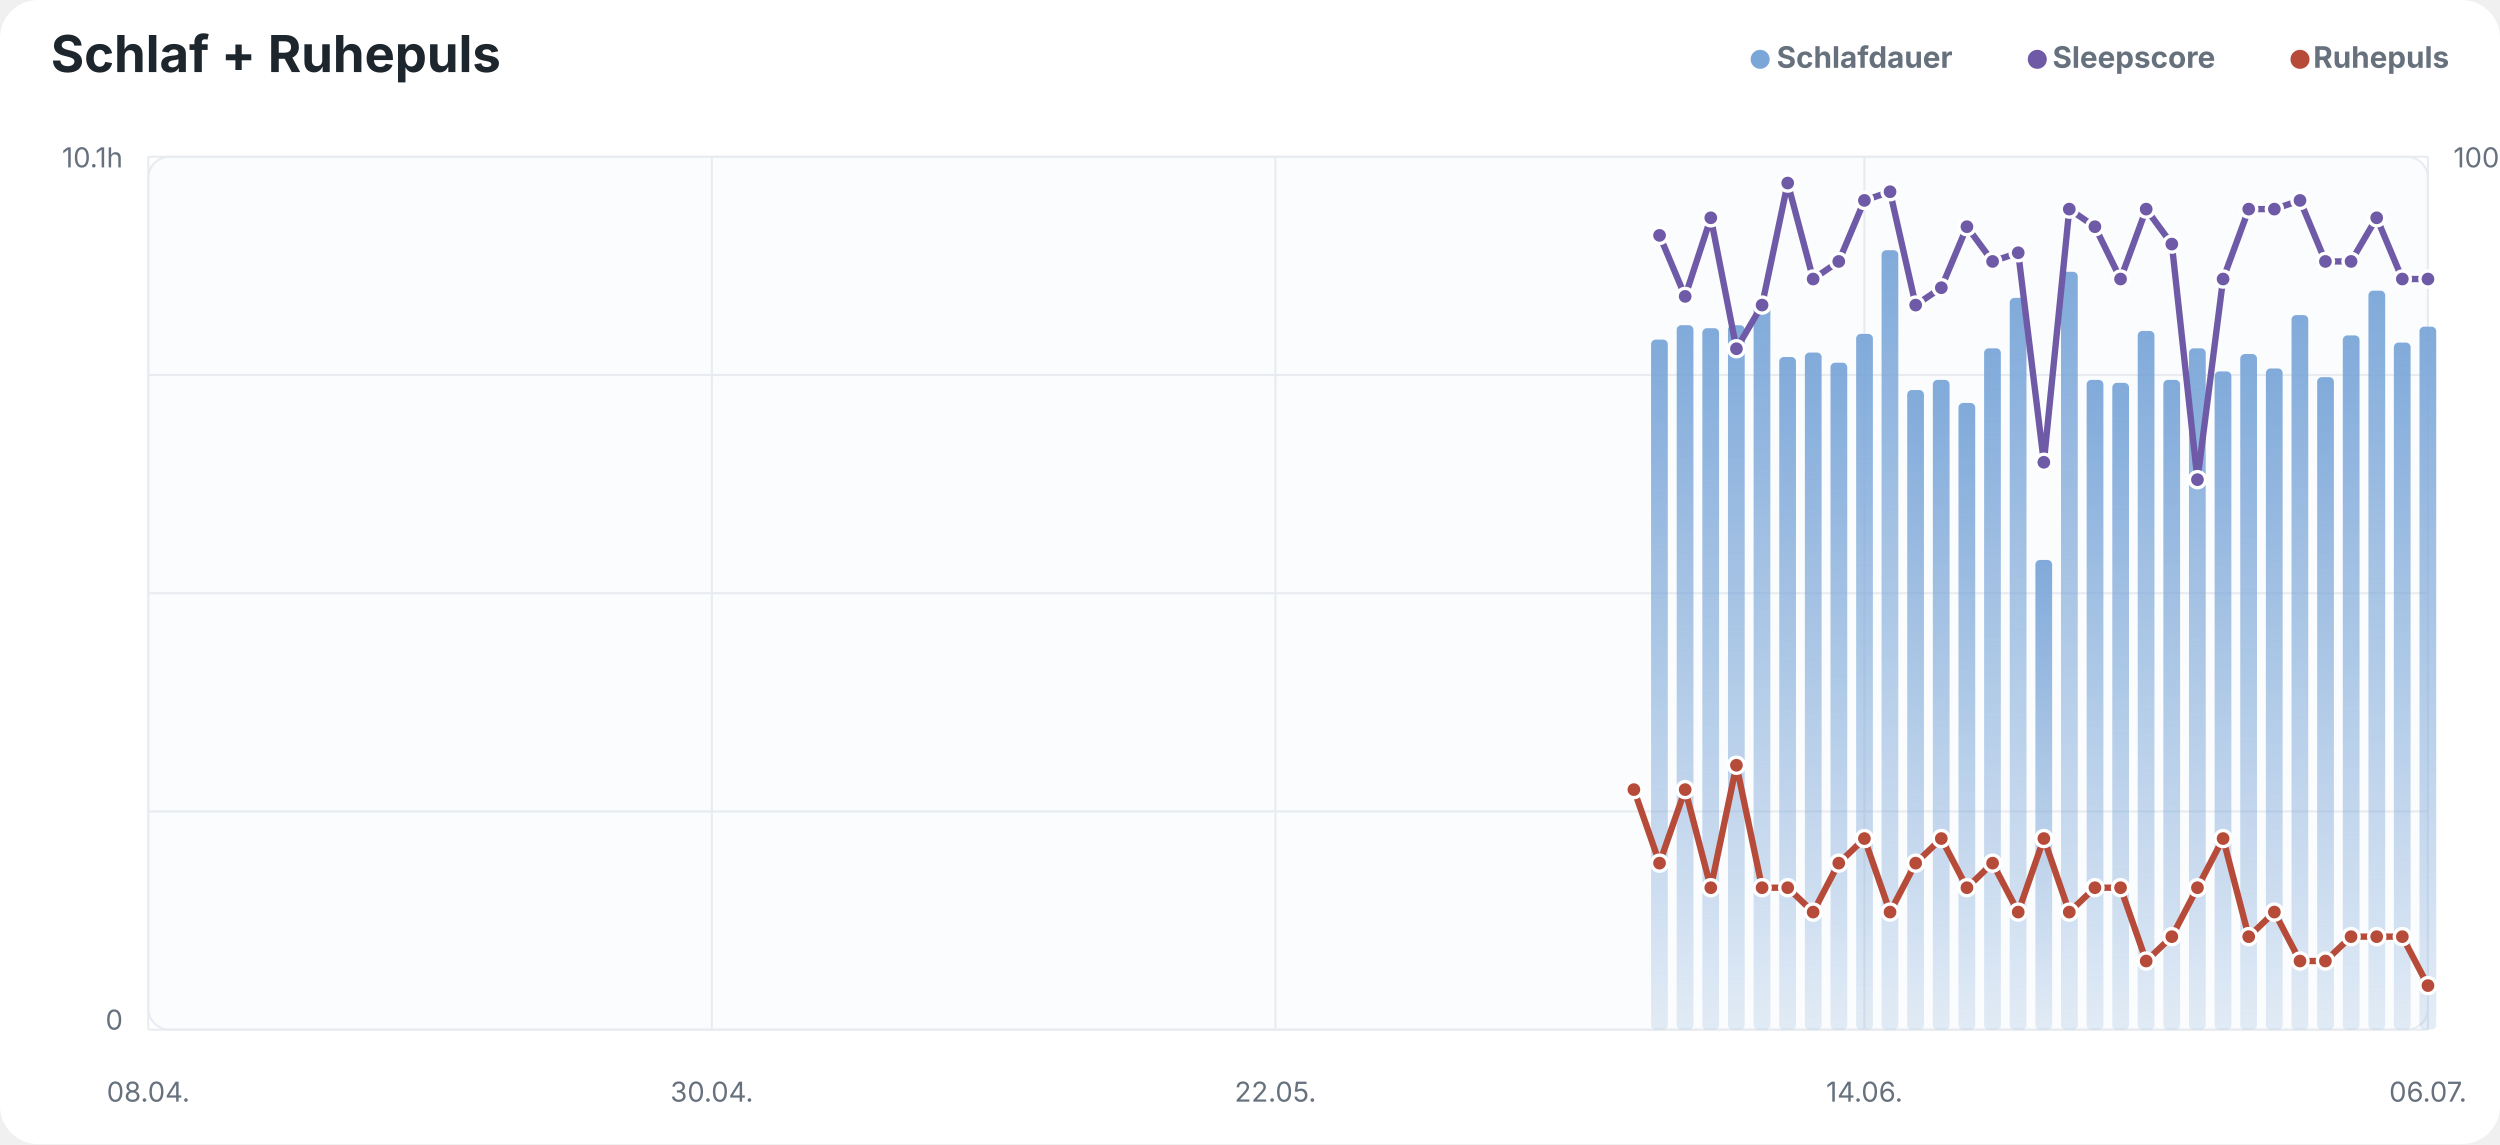
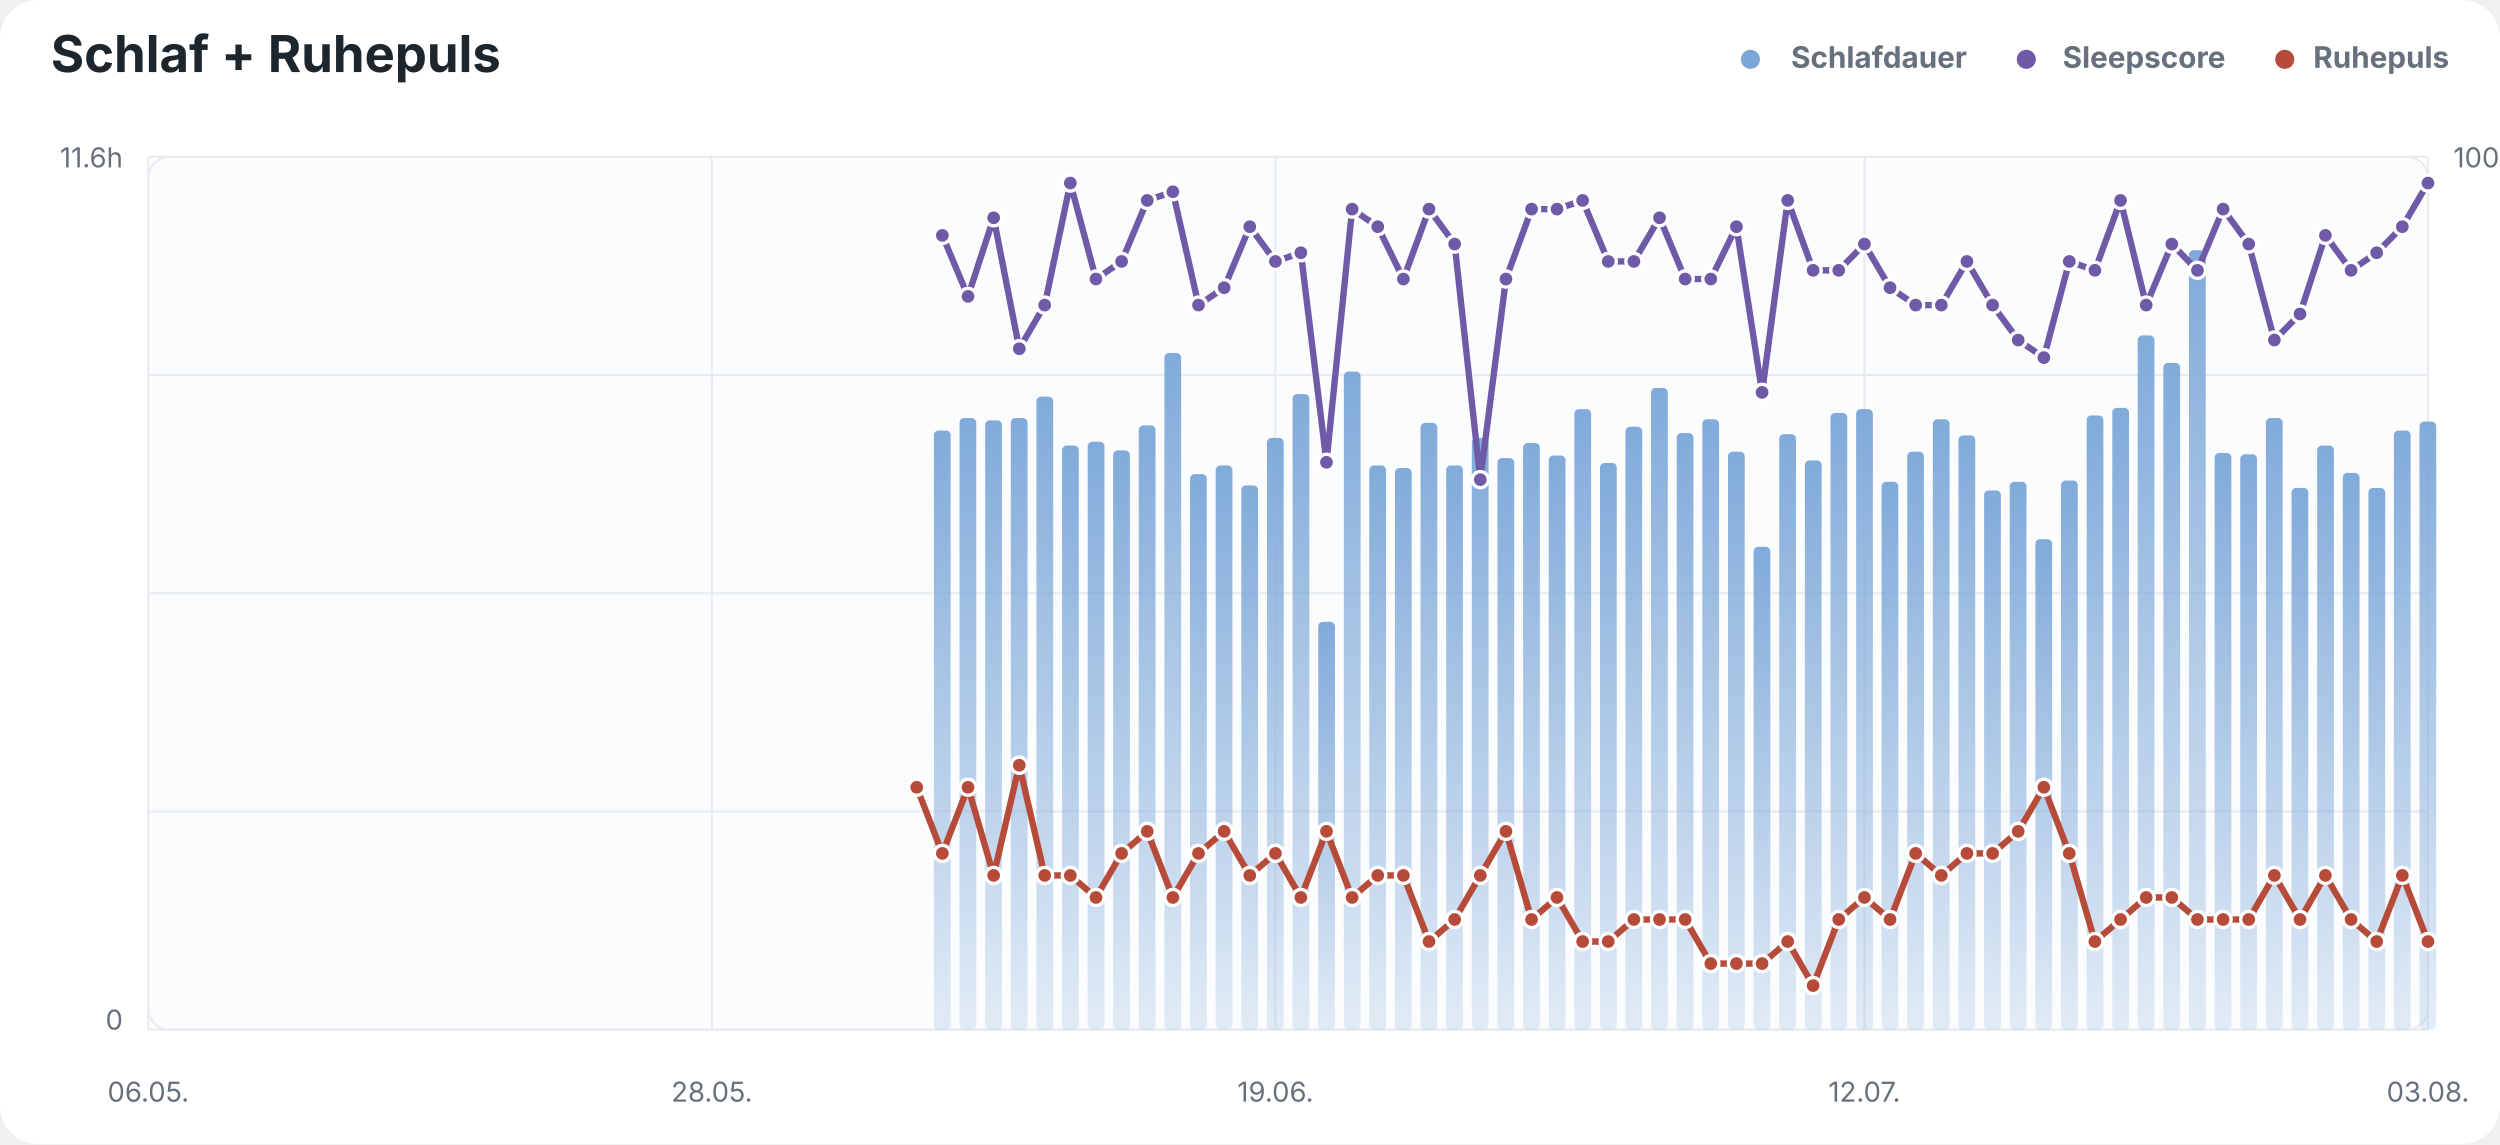
<svg xmlns="http://www.w3.org/2000/svg" viewBox="0 0 1180 540" role="img" aria-label="Schlaf + Ruhepuls">
  <rect x="0" y="0" width="1180" height="540" rx="18" fill="#ffffff" />
  <rect x="70" y="74" width="1076" height="412" rx="10" fill="#fbfcfd" stroke="#e8ecf1" />
  <text x="24" y="34" fill="#1d252d" font-size="24" font-weight="700" font-family="Inter, system-ui, sans-serif">Schlaf + Ruhepuls</text>
  <defs>
    <linearGradient id="sleep-duration-gradient" x1="0" y1="0" x2="0" y2="1">
      <stop offset="0%" stop-color="#7aa6d8" stop-opacity="0.95" />
      <stop offset="100%" stop-color="#7aa6d8" stop-opacity="0.2" />
    </linearGradient>
  </defs>
  <line x1="70" y1="74.0" x2="1146" y2="74.0" stroke="#e8ecf1" stroke-width="1" />
  <line x1="70" y1="177.0" x2="1146" y2="177.0" stroke="#e8ecf1" stroke-width="1" />
  <line x1="70" y1="280.0" x2="1146" y2="280.0" stroke="#e8ecf1" stroke-width="1" />
  <line x1="70" y1="383.0" x2="1146" y2="383.0" stroke="#e8ecf1" stroke-width="1" />
  <line x1="70" y1="486.0" x2="1146" y2="486.0" stroke="#e8ecf1" stroke-width="1" />
  <line x1="70.0" y1="74" x2="70.0" y2="486" stroke="#e8ecf1" stroke-width="1" />
-   <text x="70.0" y="520" text-anchor="middle" fill="#66717d" font-size="13" font-family="Inter, system-ui, sans-serif">08.04.</text>
+   <text x="70.0" y="520" text-anchor="middle" fill="#66717d" font-size="13" font-family="Inter, system-ui, sans-serif">06.05.</text>
  <line x1="336.0" y1="74" x2="336.0" y2="486" stroke="#e8ecf1" stroke-width="1" />
-   <text x="336.0" y="520" text-anchor="middle" fill="#66717d" font-size="13" font-family="Inter, system-ui, sans-serif">30.04.</text>
+   <text x="336.0" y="520" text-anchor="middle" fill="#66717d" font-size="13" font-family="Inter, system-ui, sans-serif">28.05.</text>
  <line x1="602.0" y1="74" x2="602.0" y2="486" stroke="#e8ecf1" stroke-width="1" />
-   <text x="602.0" y="520" text-anchor="middle" fill="#66717d" font-size="13" font-family="Inter, system-ui, sans-serif">22.05.</text>
+   <text x="602.0" y="520" text-anchor="middle" fill="#66717d" font-size="13" font-family="Inter, system-ui, sans-serif">19.06.</text>
  <line x1="880.0" y1="74" x2="880.0" y2="486" stroke="#e8ecf1" stroke-width="1" />
-   <text x="880.0" y="520" text-anchor="middle" fill="#66717d" font-size="13" font-family="Inter, system-ui, sans-serif">14.06.</text>
+   <text x="880.0" y="520" text-anchor="middle" fill="#66717d" font-size="13" font-family="Inter, system-ui, sans-serif">12.07.</text>
  <line x1="1146.0" y1="74" x2="1146.0" y2="486" stroke="#e8ecf1" stroke-width="1" />
-   <text x="1146.0" y="520" text-anchor="middle" fill="#66717d" font-size="13" font-family="Inter, system-ui, sans-serif">06.07.</text>
-   <text x="58" y="79" text-anchor="end" fill="#66717d" font-size="13" font-family="Inter, system-ui, sans-serif">10.1h</text>
+   <text x="1146.0" y="520" text-anchor="middle" fill="#66717d" font-size="13" font-family="Inter, system-ui, sans-serif">03.08.</text>
+   <text x="58" y="79" text-anchor="end" fill="#66717d" font-size="13" font-family="Inter, system-ui, sans-serif">11.6h</text>
  <text x="58" y="486" text-anchor="end" fill="#66717d" font-size="13" font-family="Inter, system-ui, sans-serif">0</text>
  <text x="1158" y="79" fill="#66717d" font-size="13" font-family="Inter, system-ui, sans-serif">100Score</text>
-   <rect x="779.3" y="160.3" width="7.9" height="325.7" rx="2.2" fill="url(#sleep-duration-gradient)" />
-   <rect x="791.4" y="153.5" width="7.9" height="332.5" rx="2.2" fill="url(#sleep-duration-gradient)" />
-   <rect x="803.5" y="154.9" width="7.9" height="331.1" rx="2.2" fill="url(#sleep-duration-gradient)" />
-   <rect x="815.6" y="153.5" width="7.9" height="332.5" rx="2.2" fill="url(#sleep-duration-gradient)" />
-   <rect x="827.7" y="141.9" width="7.9" height="344.1" rx="2.2" fill="url(#sleep-duration-gradient)" />
-   <rect x="839.8" y="168.5" width="7.9" height="317.5" rx="2.2" fill="url(#sleep-duration-gradient)" />
-   <rect x="851.9" y="166.4" width="7.9" height="319.6" rx="2.2" fill="url(#sleep-duration-gradient)" />
-   <rect x="864.0" y="171.2" width="7.9" height="314.8" rx="2.2" fill="url(#sleep-duration-gradient)" />
-   <rect x="876.1" y="157.6" width="7.9" height="328.4" rx="2.2" fill="url(#sleep-duration-gradient)" />
-   <rect x="888.1" y="118.1" width="7.9" height="367.9" rx="2.2" fill="url(#sleep-duration-gradient)" />
-   <rect x="900.2" y="184.1" width="7.9" height="301.9" rx="2.2" fill="url(#sleep-duration-gradient)" />
-   <rect x="912.3" y="179.3" width="7.9" height="306.7" rx="2.2" fill="url(#sleep-duration-gradient)" />
-   <rect x="924.4" y="190.2" width="7.9" height="295.8" rx="2.2" fill="url(#sleep-duration-gradient)" />
-   <rect x="936.5" y="164.4" width="7.9" height="321.6" rx="2.2" fill="url(#sleep-duration-gradient)" />
-   <rect x="948.6" y="140.6" width="7.9" height="345.4" rx="2.2" fill="url(#sleep-duration-gradient)" />
-   <rect x="960.7" y="264.3" width="7.9" height="221.7" rx="2.2" fill="url(#sleep-duration-gradient)" />
-   <rect x="972.8" y="128.3" width="7.9" height="357.7" rx="2.2" fill="url(#sleep-duration-gradient)" />
-   <rect x="984.9" y="179.3" width="7.9" height="306.7" rx="2.2" fill="url(#sleep-duration-gradient)" />
-   <rect x="997.0" y="180.7" width="7.9" height="305.3" rx="2.2" fill="url(#sleep-duration-gradient)" />
-   <rect x="1009.0" y="156.2" width="7.9" height="329.8" rx="2.2" fill="url(#sleep-duration-gradient)" />
-   <rect x="1021.1" y="179.3" width="7.9" height="306.7" rx="2.2" fill="url(#sleep-duration-gradient)" />
-   <rect x="1033.2" y="164.4" width="7.9" height="321.6" rx="2.2" fill="url(#sleep-duration-gradient)" />
-   <rect x="1045.3" y="175.3" width="7.9" height="310.7" rx="2.2" fill="url(#sleep-duration-gradient)" />
-   <rect x="1057.4" y="167.1" width="7.9" height="318.9" rx="2.2" fill="url(#sleep-duration-gradient)" />
-   <rect x="1069.5" y="173.9" width="7.9" height="312.1" rx="2.2" fill="url(#sleep-duration-gradient)" />
-   <rect x="1081.6" y="148.7" width="7.9" height="337.3" rx="2.2" fill="url(#sleep-duration-gradient)" />
-   <rect x="1093.7" y="178.0" width="7.9" height="308.0" rx="2.2" fill="url(#sleep-duration-gradient)" />
-   <rect x="1105.8" y="158.3" width="7.9" height="327.7" rx="2.2" fill="url(#sleep-duration-gradient)" />
-   <rect x="1117.9" y="137.2" width="7.9" height="348.8" rx="2.2" fill="url(#sleep-duration-gradient)" />
-   <rect x="1129.9" y="161.7" width="7.9" height="324.3" rx="2.2" fill="url(#sleep-duration-gradient)" />
-   <rect x="1142.0" y="154.2" width="7.9" height="331.8" rx="2.2" fill="url(#sleep-duration-gradient)" />
-   <polyline points="783.3,111.1 795.4,139.9 807.5,102.8 819.6,164.6 831.7,144.0 843.8,86.4 855.8,131.7 867.9,123.4 880.0,94.6 892.1,90.5 904.2,144.0 916.3,135.8 928.4,107.0 940.5,123.4 952.6,119.3 964.7,218.2 976.7,98.7 988.8,107.0 1000.9,131.7 1013.0,98.7 1025.1,115.2 1037.2,226.4 1049.3,131.7 1061.4,98.7 1073.5,98.7 1085.6,94.6 1097.6,123.4 1109.7,123.4 1121.8,102.8 1133.9,131.7 1146.0,131.7" fill="none" stroke="#6f5aa7" stroke-width="3" stroke-linecap="round" stroke-linejoin="round" />
-   <circle cx="783.3" cy="111.1" r="3.8" fill="#6f5aa7" stroke="#ffffff" stroke-width="1.6" />
-   <circle cx="795.4" cy="139.9" r="3.8" fill="#6f5aa7" stroke="#ffffff" stroke-width="1.6" />
-   <circle cx="807.5" cy="102.8" r="3.8" fill="#6f5aa7" stroke="#ffffff" stroke-width="1.6" />
-   <circle cx="819.6" cy="164.6" r="3.8" fill="#6f5aa7" stroke="#ffffff" stroke-width="1.6" />
-   <circle cx="831.7" cy="144.0" r="3.8" fill="#6f5aa7" stroke="#ffffff" stroke-width="1.6" />
-   <circle cx="843.8" cy="86.4" r="3.8" fill="#6f5aa7" stroke="#ffffff" stroke-width="1.6" />
-   <circle cx="855.8" cy="131.7" r="3.8" fill="#6f5aa7" stroke="#ffffff" stroke-width="1.6" />
-   <circle cx="867.9" cy="123.4" r="3.8" fill="#6f5aa7" stroke="#ffffff" stroke-width="1.6" />
-   <circle cx="880.0" cy="94.6" r="3.8" fill="#6f5aa7" stroke="#ffffff" stroke-width="1.6" />
-   <circle cx="892.1" cy="90.5" r="3.8" fill="#6f5aa7" stroke="#ffffff" stroke-width="1.6" />
+   <rect x="440.8" y="203.2" width="7.9" height="282.8" rx="2.2" fill="url(#sleep-duration-gradient)" />
+   <rect x="452.9" y="197.3" width="7.9" height="288.7" rx="2.2" fill="url(#sleep-duration-gradient)" />
+   <rect x="465.0" y="198.4" width="7.9" height="287.6" rx="2.2" fill="url(#sleep-duration-gradient)" />
+   <rect x="477.1" y="197.3" width="7.9" height="288.7" rx="2.2" fill="url(#sleep-duration-gradient)" />
+   <rect x="489.2" y="187.2" width="7.9" height="298.8" rx="2.2" fill="url(#sleep-duration-gradient)" />
+   <rect x="501.3" y="210.3" width="7.9" height="275.7" rx="2.2" fill="url(#sleep-duration-gradient)" />
+   <rect x="513.4" y="208.5" width="7.9" height="277.5" rx="2.2" fill="url(#sleep-duration-gradient)" />
+   <rect x="525.4" y="212.6" width="7.9" height="273.4" rx="2.2" fill="url(#sleep-duration-gradient)" />
+   <rect x="537.5" y="200.8" width="7.9" height="285.2" rx="2.2" fill="url(#sleep-duration-gradient)" />
+   <rect x="549.6" y="166.6" width="7.9" height="319.4" rx="2.2" fill="url(#sleep-duration-gradient)" />
+   <rect x="561.7" y="223.8" width="7.9" height="262.2" rx="2.2" fill="url(#sleep-duration-gradient)" />
+   <rect x="573.8" y="219.7" width="7.9" height="266.3" rx="2.2" fill="url(#sleep-duration-gradient)" />
+   <rect x="585.9" y="229.1" width="7.9" height="256.9" rx="2.2" fill="url(#sleep-duration-gradient)" />
+   <rect x="598.0" y="206.7" width="7.9" height="279.3" rx="2.2" fill="url(#sleep-duration-gradient)" />
+   <rect x="610.1" y="186.0" width="7.9" height="300.0" rx="2.2" fill="url(#sleep-duration-gradient)" />
+   <rect x="622.2" y="293.5" width="7.9" height="192.5" rx="2.2" fill="url(#sleep-duration-gradient)" />
+   <rect x="634.3" y="175.4" width="7.9" height="310.6" rx="2.2" fill="url(#sleep-duration-gradient)" />
+   <rect x="646.3" y="219.7" width="7.9" height="266.3" rx="2.2" fill="url(#sleep-duration-gradient)" />
+   <rect x="658.4" y="220.9" width="7.9" height="265.1" rx="2.2" fill="url(#sleep-duration-gradient)" />
+   <rect x="670.5" y="199.6" width="7.9" height="286.4" rx="2.2" fill="url(#sleep-duration-gradient)" />
+   <rect x="682.6" y="219.7" width="7.9" height="266.3" rx="2.2" fill="url(#sleep-duration-gradient)" />
+   <rect x="694.7" y="206.7" width="7.9" height="279.3" rx="2.2" fill="url(#sleep-duration-gradient)" />
+   <rect x="706.8" y="216.2" width="7.9" height="269.8" rx="2.2" fill="url(#sleep-duration-gradient)" />
+   <rect x="718.9" y="209.1" width="7.9" height="276.9" rx="2.2" fill="url(#sleep-duration-gradient)" />
+   <rect x="731.0" y="215.0" width="7.9" height="271.0" rx="2.2" fill="url(#sleep-duration-gradient)" />
+   <rect x="743.1" y="193.1" width="7.9" height="292.9" rx="2.2" fill="url(#sleep-duration-gradient)" />
+   <rect x="755.2" y="218.5" width="7.9" height="267.5" rx="2.2" fill="url(#sleep-duration-gradient)" />
+   <rect x="767.2" y="201.4" width="7.9" height="284.6" rx="2.2" fill="url(#sleep-duration-gradient)" />
+   <rect x="779.3" y="183.1" width="7.9" height="302.9" rx="2.2" fill="url(#sleep-duration-gradient)" />
+   <rect x="791.4" y="204.4" width="7.9" height="281.6" rx="2.2" fill="url(#sleep-duration-gradient)" />
+   <rect x="803.5" y="197.9" width="7.9" height="288.1" rx="2.2" fill="url(#sleep-duration-gradient)" />
+   <rect x="815.6" y="213.2" width="7.9" height="272.8" rx="2.2" fill="url(#sleep-duration-gradient)" />
+   <rect x="827.7" y="258.1" width="7.9" height="227.9" rx="2.2" fill="url(#sleep-duration-gradient)" />
+   <rect x="839.8" y="204.9" width="7.9" height="281.1" rx="2.2" fill="url(#sleep-duration-gradient)" />
+   <rect x="851.9" y="217.3" width="7.9" height="268.7" rx="2.2" fill="url(#sleep-duration-gradient)" />
+   <rect x="864.0" y="194.9" width="7.9" height="291.1" rx="2.2" fill="url(#sleep-duration-gradient)" />
+   <rect x="876.1" y="193.1" width="7.9" height="292.9" rx="2.2" fill="url(#sleep-duration-gradient)" />
+   <rect x="888.1" y="227.4" width="7.9" height="258.6" rx="2.2" fill="url(#sleep-duration-gradient)" />
+   <rect x="900.2" y="213.2" width="7.9" height="272.8" rx="2.2" fill="url(#sleep-duration-gradient)" />
+   <rect x="912.3" y="197.9" width="7.9" height="288.1" rx="2.2" fill="url(#sleep-duration-gradient)" />
+   <rect x="924.4" y="205.5" width="7.9" height="280.5" rx="2.2" fill="url(#sleep-duration-gradient)" />
+   <rect x="936.5" y="231.5" width="7.9" height="254.5" rx="2.2" fill="url(#sleep-duration-gradient)" />
+   <rect x="948.6" y="227.4" width="7.9" height="258.6" rx="2.2" fill="url(#sleep-duration-gradient)" />
+   <rect x="960.7" y="254.5" width="7.9" height="231.5" rx="2.2" fill="url(#sleep-duration-gradient)" />
+   <rect x="972.8" y="226.8" width="7.9" height="259.2" rx="2.2" fill="url(#sleep-duration-gradient)" />
+   <rect x="984.9" y="196.1" width="7.9" height="289.9" rx="2.2" fill="url(#sleep-duration-gradient)" />
+   <rect x="997.0" y="192.5" width="7.9" height="293.5" rx="2.2" fill="url(#sleep-duration-gradient)" />
+   <rect x="1009.0" y="158.3" width="7.9" height="327.7" rx="2.2" fill="url(#sleep-duration-gradient)" />
+   <rect x="1021.1" y="171.3" width="7.9" height="314.7" rx="2.2" fill="url(#sleep-duration-gradient)" />
+   <rect x="1033.2" y="118.1" width="7.9" height="367.9" rx="2.2" fill="url(#sleep-duration-gradient)" />
+   <rect x="1045.3" y="213.8" width="7.9" height="272.2" rx="2.2" fill="url(#sleep-duration-gradient)" />
+   <rect x="1057.4" y="214.4" width="7.9" height="271.6" rx="2.2" fill="url(#sleep-duration-gradient)" />
+   <rect x="1069.5" y="197.3" width="7.9" height="288.7" rx="2.2" fill="url(#sleep-duration-gradient)" />
+   <rect x="1081.6" y="230.3" width="7.9" height="255.7" rx="2.2" fill="url(#sleep-duration-gradient)" />
+   <rect x="1093.7" y="210.3" width="7.9" height="275.7" rx="2.2" fill="url(#sleep-duration-gradient)" />
+   <rect x="1105.8" y="223.2" width="7.9" height="262.8" rx="2.2" fill="url(#sleep-duration-gradient)" />
+   <rect x="1117.9" y="230.3" width="7.9" height="255.7" rx="2.2" fill="url(#sleep-duration-gradient)" />
+   <rect x="1129.9" y="203.2" width="7.9" height="282.8" rx="2.2" fill="url(#sleep-duration-gradient)" />
+   <rect x="1142.0" y="199.0" width="7.9" height="287.0" rx="2.2" fill="url(#sleep-duration-gradient)" />
+   <polyline points="444.8,111.1 456.9,139.9 469.0,102.8 481.1,164.6 493.1,144.0 505.2,86.4 517.3,131.7 529.4,123.4 541.5,94.6 553.6,90.5 565.7,144.0 577.8,135.8 589.9,107.0 602.0,123.4 614.0,119.3 626.1,218.2 638.2,98.7 650.3,107.0 662.4,131.7 674.5,98.7 686.6,115.2 698.7,226.4 710.8,131.7 722.9,98.7 734.9,98.7 747.0,94.6 759.1,123.4 771.2,123.4 783.3,102.8 795.4,131.7 807.5,131.7 819.6,107.0 831.7,185.2 843.8,94.6 855.8,127.6 867.9,127.6 880.0,115.2 892.1,135.8 904.2,144.0 916.3,144.0 928.4,123.4 940.5,144.0 952.6,160.5 964.7,168.8 976.7,123.4 988.8,127.6 1000.9,94.6 1013.0,144.0 1025.1,115.2 1037.2,127.6 1049.3,98.7 1061.4,115.2 1073.5,160.5 1085.6,148.2 1097.6,111.1 1109.7,127.6 1121.8,119.3 1133.9,107.0 1146.0,86.4" fill="none" stroke="#6f5aa7" stroke-width="3" stroke-linecap="round" stroke-linejoin="round" />
+   <circle cx="444.8" cy="111.1" r="3.8" fill="#6f5aa7" stroke="#ffffff" stroke-width="1.6" />
+   <circle cx="456.9" cy="139.9" r="3.8" fill="#6f5aa7" stroke="#ffffff" stroke-width="1.6" />
+   <circle cx="469.0" cy="102.8" r="3.8" fill="#6f5aa7" stroke="#ffffff" stroke-width="1.6" />
+   <circle cx="481.1" cy="164.6" r="3.8" fill="#6f5aa7" stroke="#ffffff" stroke-width="1.6" />
+   <circle cx="493.1" cy="144.0" r="3.8" fill="#6f5aa7" stroke="#ffffff" stroke-width="1.6" />
+   <circle cx="505.2" cy="86.4" r="3.8" fill="#6f5aa7" stroke="#ffffff" stroke-width="1.6" />
+   <circle cx="517.3" cy="131.7" r="3.8" fill="#6f5aa7" stroke="#ffffff" stroke-width="1.6" />
+   <circle cx="529.4" cy="123.4" r="3.8" fill="#6f5aa7" stroke="#ffffff" stroke-width="1.6" />
+   <circle cx="541.5" cy="94.6" r="3.8" fill="#6f5aa7" stroke="#ffffff" stroke-width="1.6" />
+   <circle cx="553.6" cy="90.5" r="3.8" fill="#6f5aa7" stroke="#ffffff" stroke-width="1.6" />
+   <circle cx="565.7" cy="144.0" r="3.8" fill="#6f5aa7" stroke="#ffffff" stroke-width="1.6" />
+   <circle cx="577.8" cy="135.8" r="3.8" fill="#6f5aa7" stroke="#ffffff" stroke-width="1.6" />
+   <circle cx="589.9" cy="107.0" r="3.8" fill="#6f5aa7" stroke="#ffffff" stroke-width="1.6" />
+   <circle cx="602.0" cy="123.4" r="3.8" fill="#6f5aa7" stroke="#ffffff" stroke-width="1.6" />
+   <circle cx="614.0" cy="119.3" r="3.8" fill="#6f5aa7" stroke="#ffffff" stroke-width="1.6" />
+   <circle cx="626.1" cy="218.2" r="3.8" fill="#6f5aa7" stroke="#ffffff" stroke-width="1.6" />
+   <circle cx="638.2" cy="98.7" r="3.8" fill="#6f5aa7" stroke="#ffffff" stroke-width="1.6" />
+   <circle cx="650.3" cy="107.0" r="3.8" fill="#6f5aa7" stroke="#ffffff" stroke-width="1.6" />
+   <circle cx="662.4" cy="131.7" r="3.8" fill="#6f5aa7" stroke="#ffffff" stroke-width="1.6" />
+   <circle cx="674.5" cy="98.7" r="3.8" fill="#6f5aa7" stroke="#ffffff" stroke-width="1.6" />
+   <circle cx="686.6" cy="115.2" r="3.8" fill="#6f5aa7" stroke="#ffffff" stroke-width="1.6" />
+   <circle cx="698.7" cy="226.4" r="3.8" fill="#6f5aa7" stroke="#ffffff" stroke-width="1.6" />
+   <circle cx="710.8" cy="131.7" r="3.8" fill="#6f5aa7" stroke="#ffffff" stroke-width="1.6" />
+   <circle cx="722.9" cy="98.7" r="3.8" fill="#6f5aa7" stroke="#ffffff" stroke-width="1.6" />
+   <circle cx="734.9" cy="98.7" r="3.8" fill="#6f5aa7" stroke="#ffffff" stroke-width="1.6" />
+   <circle cx="747.0" cy="94.6" r="3.8" fill="#6f5aa7" stroke="#ffffff" stroke-width="1.6" />
+   <circle cx="759.1" cy="123.4" r="3.8" fill="#6f5aa7" stroke="#ffffff" stroke-width="1.6" />
+   <circle cx="771.2" cy="123.4" r="3.8" fill="#6f5aa7" stroke="#ffffff" stroke-width="1.6" />
+   <circle cx="783.3" cy="102.8" r="3.8" fill="#6f5aa7" stroke="#ffffff" stroke-width="1.6" />
+   <circle cx="795.4" cy="131.7" r="3.8" fill="#6f5aa7" stroke="#ffffff" stroke-width="1.6" />
+   <circle cx="807.5" cy="131.7" r="3.8" fill="#6f5aa7" stroke="#ffffff" stroke-width="1.6" />
+   <circle cx="819.6" cy="107.0" r="3.8" fill="#6f5aa7" stroke="#ffffff" stroke-width="1.6" />
+   <circle cx="831.7" cy="185.2" r="3.8" fill="#6f5aa7" stroke="#ffffff" stroke-width="1.6" />
+   <circle cx="843.8" cy="94.6" r="3.8" fill="#6f5aa7" stroke="#ffffff" stroke-width="1.6" />
+   <circle cx="855.8" cy="127.6" r="3.8" fill="#6f5aa7" stroke="#ffffff" stroke-width="1.6" />
+   <circle cx="867.9" cy="127.6" r="3.8" fill="#6f5aa7" stroke="#ffffff" stroke-width="1.6" />
+   <circle cx="880.0" cy="115.2" r="3.8" fill="#6f5aa7" stroke="#ffffff" stroke-width="1.6" />
+   <circle cx="892.1" cy="135.8" r="3.8" fill="#6f5aa7" stroke="#ffffff" stroke-width="1.6" />
  <circle cx="904.2" cy="144.0" r="3.8" fill="#6f5aa7" stroke="#ffffff" stroke-width="1.6" />
-   <circle cx="916.3" cy="135.8" r="3.8" fill="#6f5aa7" stroke="#ffffff" stroke-width="1.6" />
-   <circle cx="928.4" cy="107.0" r="3.8" fill="#6f5aa7" stroke="#ffffff" stroke-width="1.6" />
-   <circle cx="940.5" cy="123.4" r="3.8" fill="#6f5aa7" stroke="#ffffff" stroke-width="1.6" />
-   <circle cx="952.6" cy="119.3" r="3.8" fill="#6f5aa7" stroke="#ffffff" stroke-width="1.6" />
-   <circle cx="964.7" cy="218.2" r="3.8" fill="#6f5aa7" stroke="#ffffff" stroke-width="1.6" />
-   <circle cx="976.7" cy="98.7" r="3.8" fill="#6f5aa7" stroke="#ffffff" stroke-width="1.6" />
-   <circle cx="988.8" cy="107.0" r="3.8" fill="#6f5aa7" stroke="#ffffff" stroke-width="1.6" />
-   <circle cx="1000.9" cy="131.7" r="3.8" fill="#6f5aa7" stroke="#ffffff" stroke-width="1.6" />
-   <circle cx="1013.0" cy="98.7" r="3.8" fill="#6f5aa7" stroke="#ffffff" stroke-width="1.6" />
+   <circle cx="916.3" cy="144.0" r="3.8" fill="#6f5aa7" stroke="#ffffff" stroke-width="1.6" />
+   <circle cx="928.4" cy="123.4" r="3.8" fill="#6f5aa7" stroke="#ffffff" stroke-width="1.6" />
+   <circle cx="940.5" cy="144.0" r="3.8" fill="#6f5aa7" stroke="#ffffff" stroke-width="1.6" />
+   <circle cx="952.6" cy="160.5" r="3.8" fill="#6f5aa7" stroke="#ffffff" stroke-width="1.6" />
+   <circle cx="964.7" cy="168.8" r="3.8" fill="#6f5aa7" stroke="#ffffff" stroke-width="1.6" />
+   <circle cx="976.7" cy="123.4" r="3.8" fill="#6f5aa7" stroke="#ffffff" stroke-width="1.6" />
+   <circle cx="988.8" cy="127.6" r="3.8" fill="#6f5aa7" stroke="#ffffff" stroke-width="1.6" />
+   <circle cx="1000.9" cy="94.6" r="3.8" fill="#6f5aa7" stroke="#ffffff" stroke-width="1.6" />
+   <circle cx="1013.0" cy="144.0" r="3.8" fill="#6f5aa7" stroke="#ffffff" stroke-width="1.6" />
  <circle cx="1025.1" cy="115.2" r="3.8" fill="#6f5aa7" stroke="#ffffff" stroke-width="1.6" />
-   <circle cx="1037.2" cy="226.4" r="3.8" fill="#6f5aa7" stroke="#ffffff" stroke-width="1.6" />
-   <circle cx="1049.3" cy="131.7" r="3.8" fill="#6f5aa7" stroke="#ffffff" stroke-width="1.6" />
-   <circle cx="1061.4" cy="98.7" r="3.8" fill="#6f5aa7" stroke="#ffffff" stroke-width="1.6" />
-   <circle cx="1073.5" cy="98.7" r="3.8" fill="#6f5aa7" stroke="#ffffff" stroke-width="1.6" />
-   <circle cx="1085.6" cy="94.6" r="3.8" fill="#6f5aa7" stroke="#ffffff" stroke-width="1.6" />
-   <circle cx="1097.6" cy="123.4" r="3.8" fill="#6f5aa7" stroke="#ffffff" stroke-width="1.6" />
-   <circle cx="1109.7" cy="123.4" r="3.8" fill="#6f5aa7" stroke="#ffffff" stroke-width="1.6" />
-   <circle cx="1121.8" cy="102.8" r="3.8" fill="#6f5aa7" stroke="#ffffff" stroke-width="1.6" />
-   <circle cx="1133.9" cy="131.7" r="3.8" fill="#6f5aa7" stroke="#ffffff" stroke-width="1.6" />
-   <circle cx="1146.0" cy="131.7" r="3.8" fill="#6f5aa7" stroke="#ffffff" stroke-width="1.6" />
-   <polyline points="771.2,372.7 783.3,407.4 795.4,372.7 807.5,419.0 819.6,361.2 831.7,419.0 843.8,419.0 855.8,430.5 867.9,407.4 880.0,395.8 892.1,430.5 904.2,407.4 916.3,395.8 928.4,419.0 940.5,407.4 952.6,430.5 964.7,395.8 976.7,430.5 988.8,419.0 1000.9,419.0 1013.0,453.6 1025.1,442.1 1037.2,419.0 1049.3,395.8 1061.4,442.1 1073.5,430.5 1085.6,453.6 1097.6,453.6 1109.7,442.1 1121.8,442.1 1133.9,442.1 1146.0,465.2" fill="none" stroke="#b64b3a" stroke-width="3" stroke-linecap="round" stroke-linejoin="round" />
-   <circle cx="771.2" cy="372.7" r="3.8" fill="#b64b3a" stroke="#ffffff" stroke-width="1.6" />
-   <circle cx="783.3" cy="407.4" r="3.8" fill="#b64b3a" stroke="#ffffff" stroke-width="1.6" />
-   <circle cx="795.4" cy="372.7" r="3.8" fill="#b64b3a" stroke="#ffffff" stroke-width="1.6" />
-   <circle cx="807.5" cy="419.0" r="3.8" fill="#b64b3a" stroke="#ffffff" stroke-width="1.6" />
-   <circle cx="819.6" cy="361.2" r="3.8" fill="#b64b3a" stroke="#ffffff" stroke-width="1.6" />
-   <circle cx="831.7" cy="419.0" r="3.8" fill="#b64b3a" stroke="#ffffff" stroke-width="1.6" />
-   <circle cx="843.8" cy="419.0" r="3.8" fill="#b64b3a" stroke="#ffffff" stroke-width="1.6" />
-   <circle cx="855.8" cy="430.5" r="3.8" fill="#b64b3a" stroke="#ffffff" stroke-width="1.6" />
-   <circle cx="867.9" cy="407.4" r="3.8" fill="#b64b3a" stroke="#ffffff" stroke-width="1.6" />
-   <circle cx="880.0" cy="395.8" r="3.8" fill="#b64b3a" stroke="#ffffff" stroke-width="1.6" />
-   <circle cx="892.1" cy="430.5" r="3.8" fill="#b64b3a" stroke="#ffffff" stroke-width="1.6" />
-   <circle cx="904.2" cy="407.4" r="3.8" fill="#b64b3a" stroke="#ffffff" stroke-width="1.6" />
-   <circle cx="916.3" cy="395.8" r="3.8" fill="#b64b3a" stroke="#ffffff" stroke-width="1.6" />
-   <circle cx="928.4" cy="419.0" r="3.8" fill="#b64b3a" stroke="#ffffff" stroke-width="1.6" />
-   <circle cx="940.5" cy="407.4" r="3.8" fill="#b64b3a" stroke="#ffffff" stroke-width="1.6" />
-   <circle cx="952.6" cy="430.5" r="3.8" fill="#b64b3a" stroke="#ffffff" stroke-width="1.6" />
-   <circle cx="964.7" cy="395.8" r="3.8" fill="#b64b3a" stroke="#ffffff" stroke-width="1.6" />
-   <circle cx="976.7" cy="430.5" r="3.8" fill="#b64b3a" stroke="#ffffff" stroke-width="1.6" />
-   <circle cx="988.8" cy="419.0" r="3.8" fill="#b64b3a" stroke="#ffffff" stroke-width="1.6" />
-   <circle cx="1000.9" cy="419.0" r="3.8" fill="#b64b3a" stroke="#ffffff" stroke-width="1.6" />
-   <circle cx="1013.0" cy="453.6" r="3.8" fill="#b64b3a" stroke="#ffffff" stroke-width="1.6" />
-   <circle cx="1025.1" cy="442.1" r="3.8" fill="#b64b3a" stroke="#ffffff" stroke-width="1.6" />
-   <circle cx="1037.2" cy="419.0" r="3.8" fill="#b64b3a" stroke="#ffffff" stroke-width="1.6" />
-   <circle cx="1049.3" cy="395.8" r="3.8" fill="#b64b3a" stroke="#ffffff" stroke-width="1.6" />
-   <circle cx="1061.4" cy="442.1" r="3.8" fill="#b64b3a" stroke="#ffffff" stroke-width="1.6" />
-   <circle cx="1073.5" cy="430.5" r="3.8" fill="#b64b3a" stroke="#ffffff" stroke-width="1.6" />
-   <circle cx="1085.6" cy="453.6" r="3.8" fill="#b64b3a" stroke="#ffffff" stroke-width="1.6" />
-   <circle cx="1097.6" cy="453.6" r="3.8" fill="#b64b3a" stroke="#ffffff" stroke-width="1.6" />
-   <circle cx="1109.7" cy="442.1" r="3.8" fill="#b64b3a" stroke="#ffffff" stroke-width="1.6" />
-   <circle cx="1121.8" cy="442.1" r="3.8" fill="#b64b3a" stroke="#ffffff" stroke-width="1.6" />
-   <circle cx="1133.9" cy="442.1" r="3.8" fill="#b64b3a" stroke="#ffffff" stroke-width="1.6" />
-   <circle cx="1146.0" cy="465.2" r="3.8" fill="#b64b3a" stroke="#ffffff" stroke-width="1.6" />
+   <circle cx="1037.2" cy="127.6" r="3.8" fill="#6f5aa7" stroke="#ffffff" stroke-width="1.6" />
+   <circle cx="1049.3" cy="98.7" r="3.8" fill="#6f5aa7" stroke="#ffffff" stroke-width="1.6" />
+   <circle cx="1061.4" cy="115.2" r="3.8" fill="#6f5aa7" stroke="#ffffff" stroke-width="1.6" />
+   <circle cx="1073.5" cy="160.5" r="3.8" fill="#6f5aa7" stroke="#ffffff" stroke-width="1.6" />
+   <circle cx="1085.6" cy="148.2" r="3.8" fill="#6f5aa7" stroke="#ffffff" stroke-width="1.6" />
+   <circle cx="1097.6" cy="111.1" r="3.8" fill="#6f5aa7" stroke="#ffffff" stroke-width="1.6" />
+   <circle cx="1109.7" cy="127.6" r="3.8" fill="#6f5aa7" stroke="#ffffff" stroke-width="1.6" />
+   <circle cx="1121.8" cy="119.3" r="3.8" fill="#6f5aa7" stroke="#ffffff" stroke-width="1.6" />
+   <circle cx="1133.9" cy="107.0" r="3.8" fill="#6f5aa7" stroke="#ffffff" stroke-width="1.6" />
+   <circle cx="1146.0" cy="86.4" r="3.8" fill="#6f5aa7" stroke="#ffffff" stroke-width="1.6" />
+   <polyline points="432.7,371.6 444.8,402.8 456.9,371.6 469.0,413.2 481.1,361.2 493.1,413.2 505.2,413.2 517.3,423.6 529.4,402.8 541.5,392.4 553.6,423.6 565.7,402.8 577.8,392.4 589.9,413.2 602.0,402.8 614.0,423.6 626.1,392.4 638.2,423.6 650.3,413.2 662.4,413.2 674.5,444.4 686.6,434.0 698.7,413.2 710.8,392.4 722.9,434.0 734.9,423.6 747.0,444.4 759.1,444.4 771.2,434.0 783.3,434.0 795.4,434.0 807.5,454.8 819.6,454.8 831.7,454.8 843.8,444.4 855.8,465.2 867.9,434.0 880.0,423.6 892.1,434.0 904.2,402.8 916.3,413.2 928.4,402.8 940.5,402.8 952.6,392.4 964.7,371.6 976.7,402.8 988.8,444.4 1000.9,434.0 1013.0,423.6 1025.1,423.6 1037.2,434.0 1049.3,434.0 1061.4,434.0 1073.5,413.2 1085.6,434.0 1097.6,413.2 1109.7,434.0 1121.8,444.4 1133.9,413.2 1146.0,444.4" fill="none" stroke="#b64b3a" stroke-width="3" stroke-linecap="round" stroke-linejoin="round" />
+   <circle cx="432.7" cy="371.6" r="3.8" fill="#b64b3a" stroke="#ffffff" stroke-width="1.6" />
+   <circle cx="444.8" cy="402.8" r="3.8" fill="#b64b3a" stroke="#ffffff" stroke-width="1.6" />
+   <circle cx="456.9" cy="371.6" r="3.8" fill="#b64b3a" stroke="#ffffff" stroke-width="1.6" />
+   <circle cx="469.0" cy="413.2" r="3.8" fill="#b64b3a" stroke="#ffffff" stroke-width="1.6" />
+   <circle cx="481.1" cy="361.2" r="3.8" fill="#b64b3a" stroke="#ffffff" stroke-width="1.6" />
+   <circle cx="493.1" cy="413.2" r="3.8" fill="#b64b3a" stroke="#ffffff" stroke-width="1.6" />
+   <circle cx="505.2" cy="413.2" r="3.8" fill="#b64b3a" stroke="#ffffff" stroke-width="1.6" />
+   <circle cx="517.3" cy="423.6" r="3.8" fill="#b64b3a" stroke="#ffffff" stroke-width="1.6" />
+   <circle cx="529.4" cy="402.8" r="3.8" fill="#b64b3a" stroke="#ffffff" stroke-width="1.6" />
+   <circle cx="541.5" cy="392.4" r="3.8" fill="#b64b3a" stroke="#ffffff" stroke-width="1.6" />
+   <circle cx="553.6" cy="423.6" r="3.8" fill="#b64b3a" stroke="#ffffff" stroke-width="1.6" />
+   <circle cx="565.7" cy="402.8" r="3.8" fill="#b64b3a" stroke="#ffffff" stroke-width="1.6" />
+   <circle cx="577.8" cy="392.4" r="3.8" fill="#b64b3a" stroke="#ffffff" stroke-width="1.6" />
+   <circle cx="589.9" cy="413.2" r="3.8" fill="#b64b3a" stroke="#ffffff" stroke-width="1.6" />
+   <circle cx="602.0" cy="402.8" r="3.8" fill="#b64b3a" stroke="#ffffff" stroke-width="1.6" />
+   <circle cx="614.0" cy="423.6" r="3.8" fill="#b64b3a" stroke="#ffffff" stroke-width="1.6" />
+   <circle cx="626.1" cy="392.4" r="3.8" fill="#b64b3a" stroke="#ffffff" stroke-width="1.6" />
+   <circle cx="638.2" cy="423.6" r="3.8" fill="#b64b3a" stroke="#ffffff" stroke-width="1.6" />
+   <circle cx="650.3" cy="413.2" r="3.8" fill="#b64b3a" stroke="#ffffff" stroke-width="1.6" />
+   <circle cx="662.4" cy="413.2" r="3.8" fill="#b64b3a" stroke="#ffffff" stroke-width="1.6" />
+   <circle cx="674.5" cy="444.4" r="3.8" fill="#b64b3a" stroke="#ffffff" stroke-width="1.6" />
+   <circle cx="686.6" cy="434.0" r="3.8" fill="#b64b3a" stroke="#ffffff" stroke-width="1.6" />
+   <circle cx="698.7" cy="413.2" r="3.8" fill="#b64b3a" stroke="#ffffff" stroke-width="1.6" />
+   <circle cx="710.8" cy="392.4" r="3.8" fill="#b64b3a" stroke="#ffffff" stroke-width="1.6" />
+   <circle cx="722.9" cy="434.0" r="3.8" fill="#b64b3a" stroke="#ffffff" stroke-width="1.6" />
+   <circle cx="734.9" cy="423.6" r="3.8" fill="#b64b3a" stroke="#ffffff" stroke-width="1.6" />
+   <circle cx="747.0" cy="444.4" r="3.8" fill="#b64b3a" stroke="#ffffff" stroke-width="1.6" />
+   <circle cx="759.1" cy="444.4" r="3.8" fill="#b64b3a" stroke="#ffffff" stroke-width="1.6" />
+   <circle cx="771.2" cy="434.0" r="3.8" fill="#b64b3a" stroke="#ffffff" stroke-width="1.6" />
+   <circle cx="783.3" cy="434.0" r="3.8" fill="#b64b3a" stroke="#ffffff" stroke-width="1.6" />
+   <circle cx="795.4" cy="434.0" r="3.8" fill="#b64b3a" stroke="#ffffff" stroke-width="1.6" />
+   <circle cx="807.5" cy="454.8" r="3.8" fill="#b64b3a" stroke="#ffffff" stroke-width="1.6" />
+   <circle cx="819.6" cy="454.8" r="3.8" fill="#b64b3a" stroke="#ffffff" stroke-width="1.6" />
+   <circle cx="831.7" cy="454.8" r="3.8" fill="#b64b3a" stroke="#ffffff" stroke-width="1.6" />
+   <circle cx="843.8" cy="444.4" r="3.8" fill="#b64b3a" stroke="#ffffff" stroke-width="1.6" />
+   <circle cx="855.8" cy="465.2" r="3.8" fill="#b64b3a" stroke="#ffffff" stroke-width="1.6" />
+   <circle cx="867.9" cy="434.0" r="3.8" fill="#b64b3a" stroke="#ffffff" stroke-width="1.6" />
+   <circle cx="880.0" cy="423.6" r="3.8" fill="#b64b3a" stroke="#ffffff" stroke-width="1.6" />
+   <circle cx="892.1" cy="434.0" r="3.8" fill="#b64b3a" stroke="#ffffff" stroke-width="1.6" />
+   <circle cx="904.2" cy="402.8" r="3.8" fill="#b64b3a" stroke="#ffffff" stroke-width="1.6" />
+   <circle cx="916.3" cy="413.2" r="3.8" fill="#b64b3a" stroke="#ffffff" stroke-width="1.6" />
+   <circle cx="928.4" cy="402.8" r="3.8" fill="#b64b3a" stroke="#ffffff" stroke-width="1.6" />
+   <circle cx="940.5" cy="402.8" r="3.8" fill="#b64b3a" stroke="#ffffff" stroke-width="1.6" />
+   <circle cx="952.6" cy="392.4" r="3.8" fill="#b64b3a" stroke="#ffffff" stroke-width="1.6" />
+   <circle cx="964.7" cy="371.6" r="3.8" fill="#b64b3a" stroke="#ffffff" stroke-width="1.6" />
+   <circle cx="976.7" cy="402.8" r="3.8" fill="#b64b3a" stroke="#ffffff" stroke-width="1.6" />
+   <circle cx="988.8" cy="444.4" r="3.8" fill="#b64b3a" stroke="#ffffff" stroke-width="1.6" />
+   <circle cx="1000.9" cy="434.0" r="3.8" fill="#b64b3a" stroke="#ffffff" stroke-width="1.6" />
+   <circle cx="1013.0" cy="423.6" r="3.8" fill="#b64b3a" stroke="#ffffff" stroke-width="1.6" />
+   <circle cx="1025.1" cy="423.6" r="3.8" fill="#b64b3a" stroke="#ffffff" stroke-width="1.6" />
+   <circle cx="1037.2" cy="434.0" r="3.8" fill="#b64b3a" stroke="#ffffff" stroke-width="1.6" />
+   <circle cx="1049.3" cy="434.0" r="3.8" fill="#b64b3a" stroke="#ffffff" stroke-width="1.6" />
+   <circle cx="1061.4" cy="434.0" r="3.8" fill="#b64b3a" stroke="#ffffff" stroke-width="1.6" />
+   <circle cx="1073.5" cy="413.2" r="3.8" fill="#b64b3a" stroke="#ffffff" stroke-width="1.6" />
+   <circle cx="1085.6" cy="434.0" r="3.8" fill="#b64b3a" stroke="#ffffff" stroke-width="1.6" />
+   <circle cx="1097.6" cy="413.2" r="3.8" fill="#b64b3a" stroke="#ffffff" stroke-width="1.6" />
+   <circle cx="1109.7" cy="434.0" r="3.8" fill="#b64b3a" stroke="#ffffff" stroke-width="1.6" />
+   <circle cx="1121.8" cy="444.4" r="3.8" fill="#b64b3a" stroke="#ffffff" stroke-width="1.6" />
+   <circle cx="1133.9" cy="413.2" r="3.8" fill="#b64b3a" stroke="#ffffff" stroke-width="1.6" />
+   <circle cx="1146.0" cy="444.4" r="3.8" fill="#b64b3a" stroke="#ffffff" stroke-width="1.6" />
  <text x="1156" y="32" text-anchor="end" fill="#66717d" font-size="14" font-weight="650" font-family="Inter, system-ui, sans-serif">Ruhepuls</text>
-   <circle cx="1085.6" cy="28" r="4.5" fill="#b64b3a" />
-   <text x="1045.6" y="32" text-anchor="end" fill="#66717d" font-size="14" font-weight="650" font-family="Inter, system-ui, sans-serif">Sleepscore</text>
-   <circle cx="961.6" cy="28" r="4.5" fill="#6f5aa7" />
-   <text x="921.6" y="32" text-anchor="end" fill="#66717d" font-size="14" font-weight="650" font-family="Inter, system-ui, sans-serif">Schlafdauer</text>
-   <circle cx="830.8" cy="28" r="4.5" fill="#7aa6d8" />
+   <circle cx="1078.4" cy="28" r="4.5" fill="#b64b3a" />
+   <text x="1050.4" y="32" text-anchor="end" fill="#66717d" font-size="14" font-weight="650" font-family="Inter, system-ui, sans-serif">Sleepscore</text>
+   <circle cx="956.4" cy="28" r="4.5" fill="#6f5aa7" />
+   <text x="928.4" y="32" text-anchor="end" fill="#66717d" font-size="14" font-weight="650" font-family="Inter, system-ui, sans-serif">Schlafdauer</text>
+   <circle cx="826.2" cy="28" r="4.5" fill="#7aa6d8" />
</svg>
